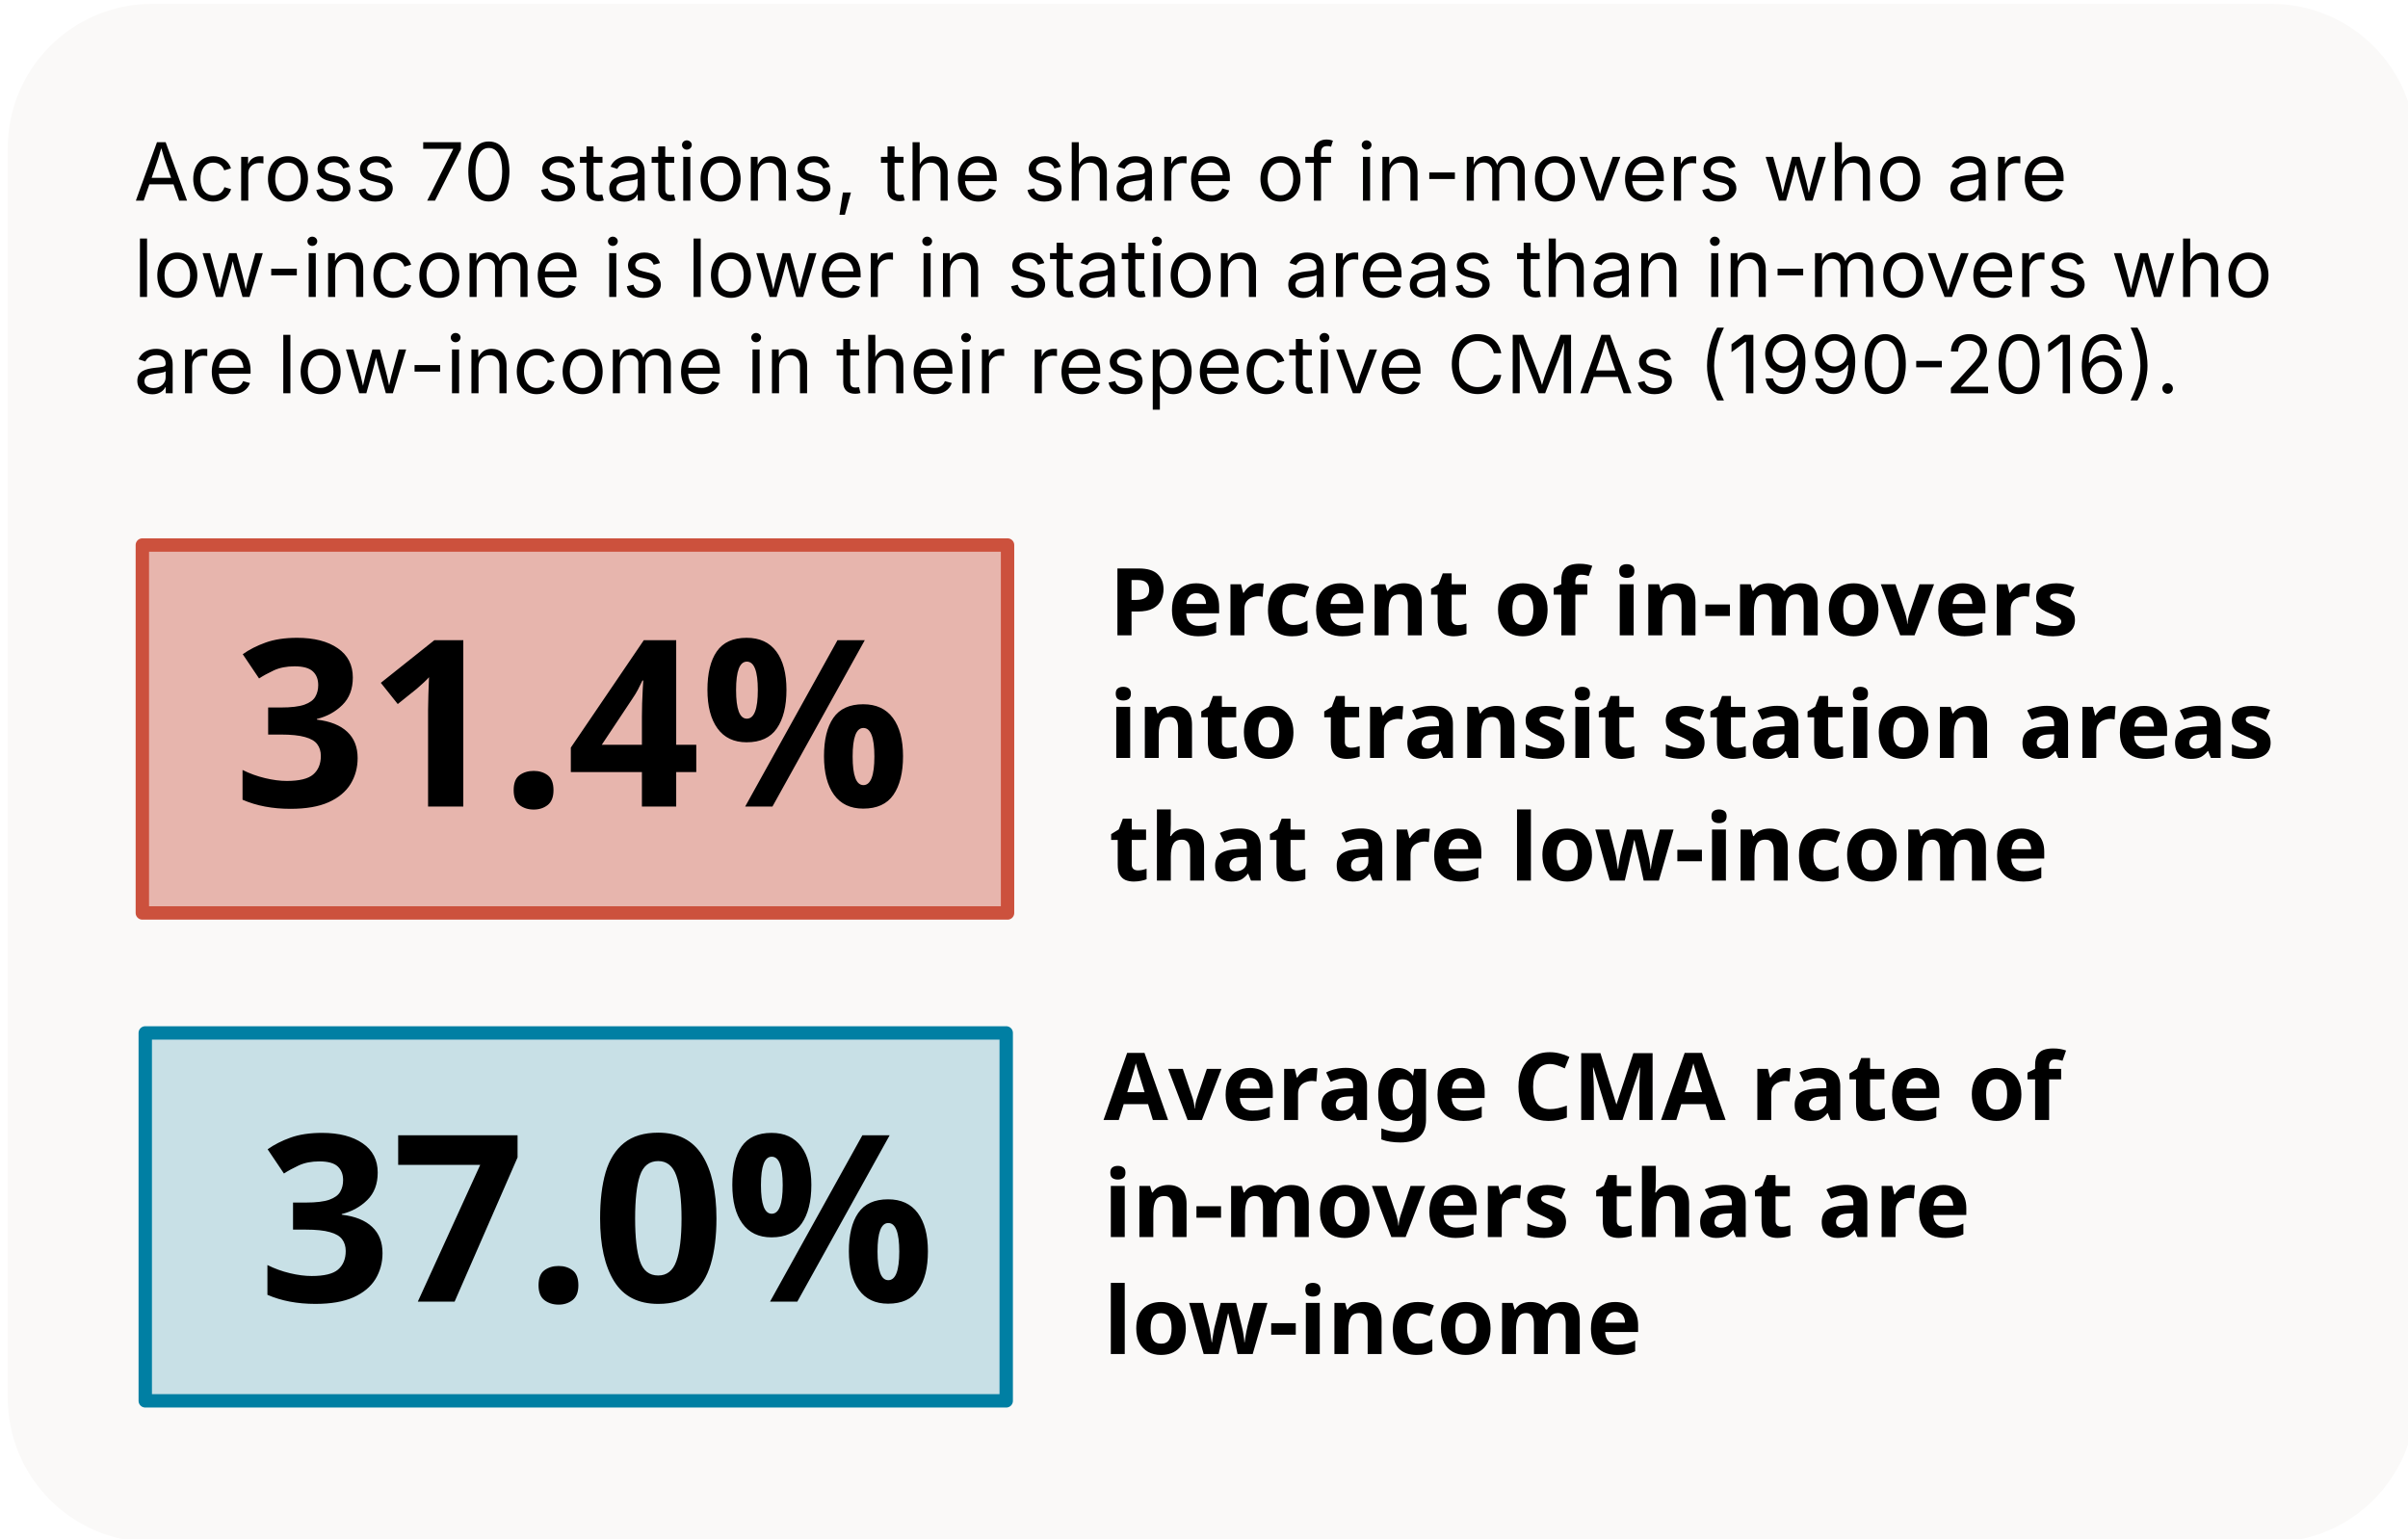
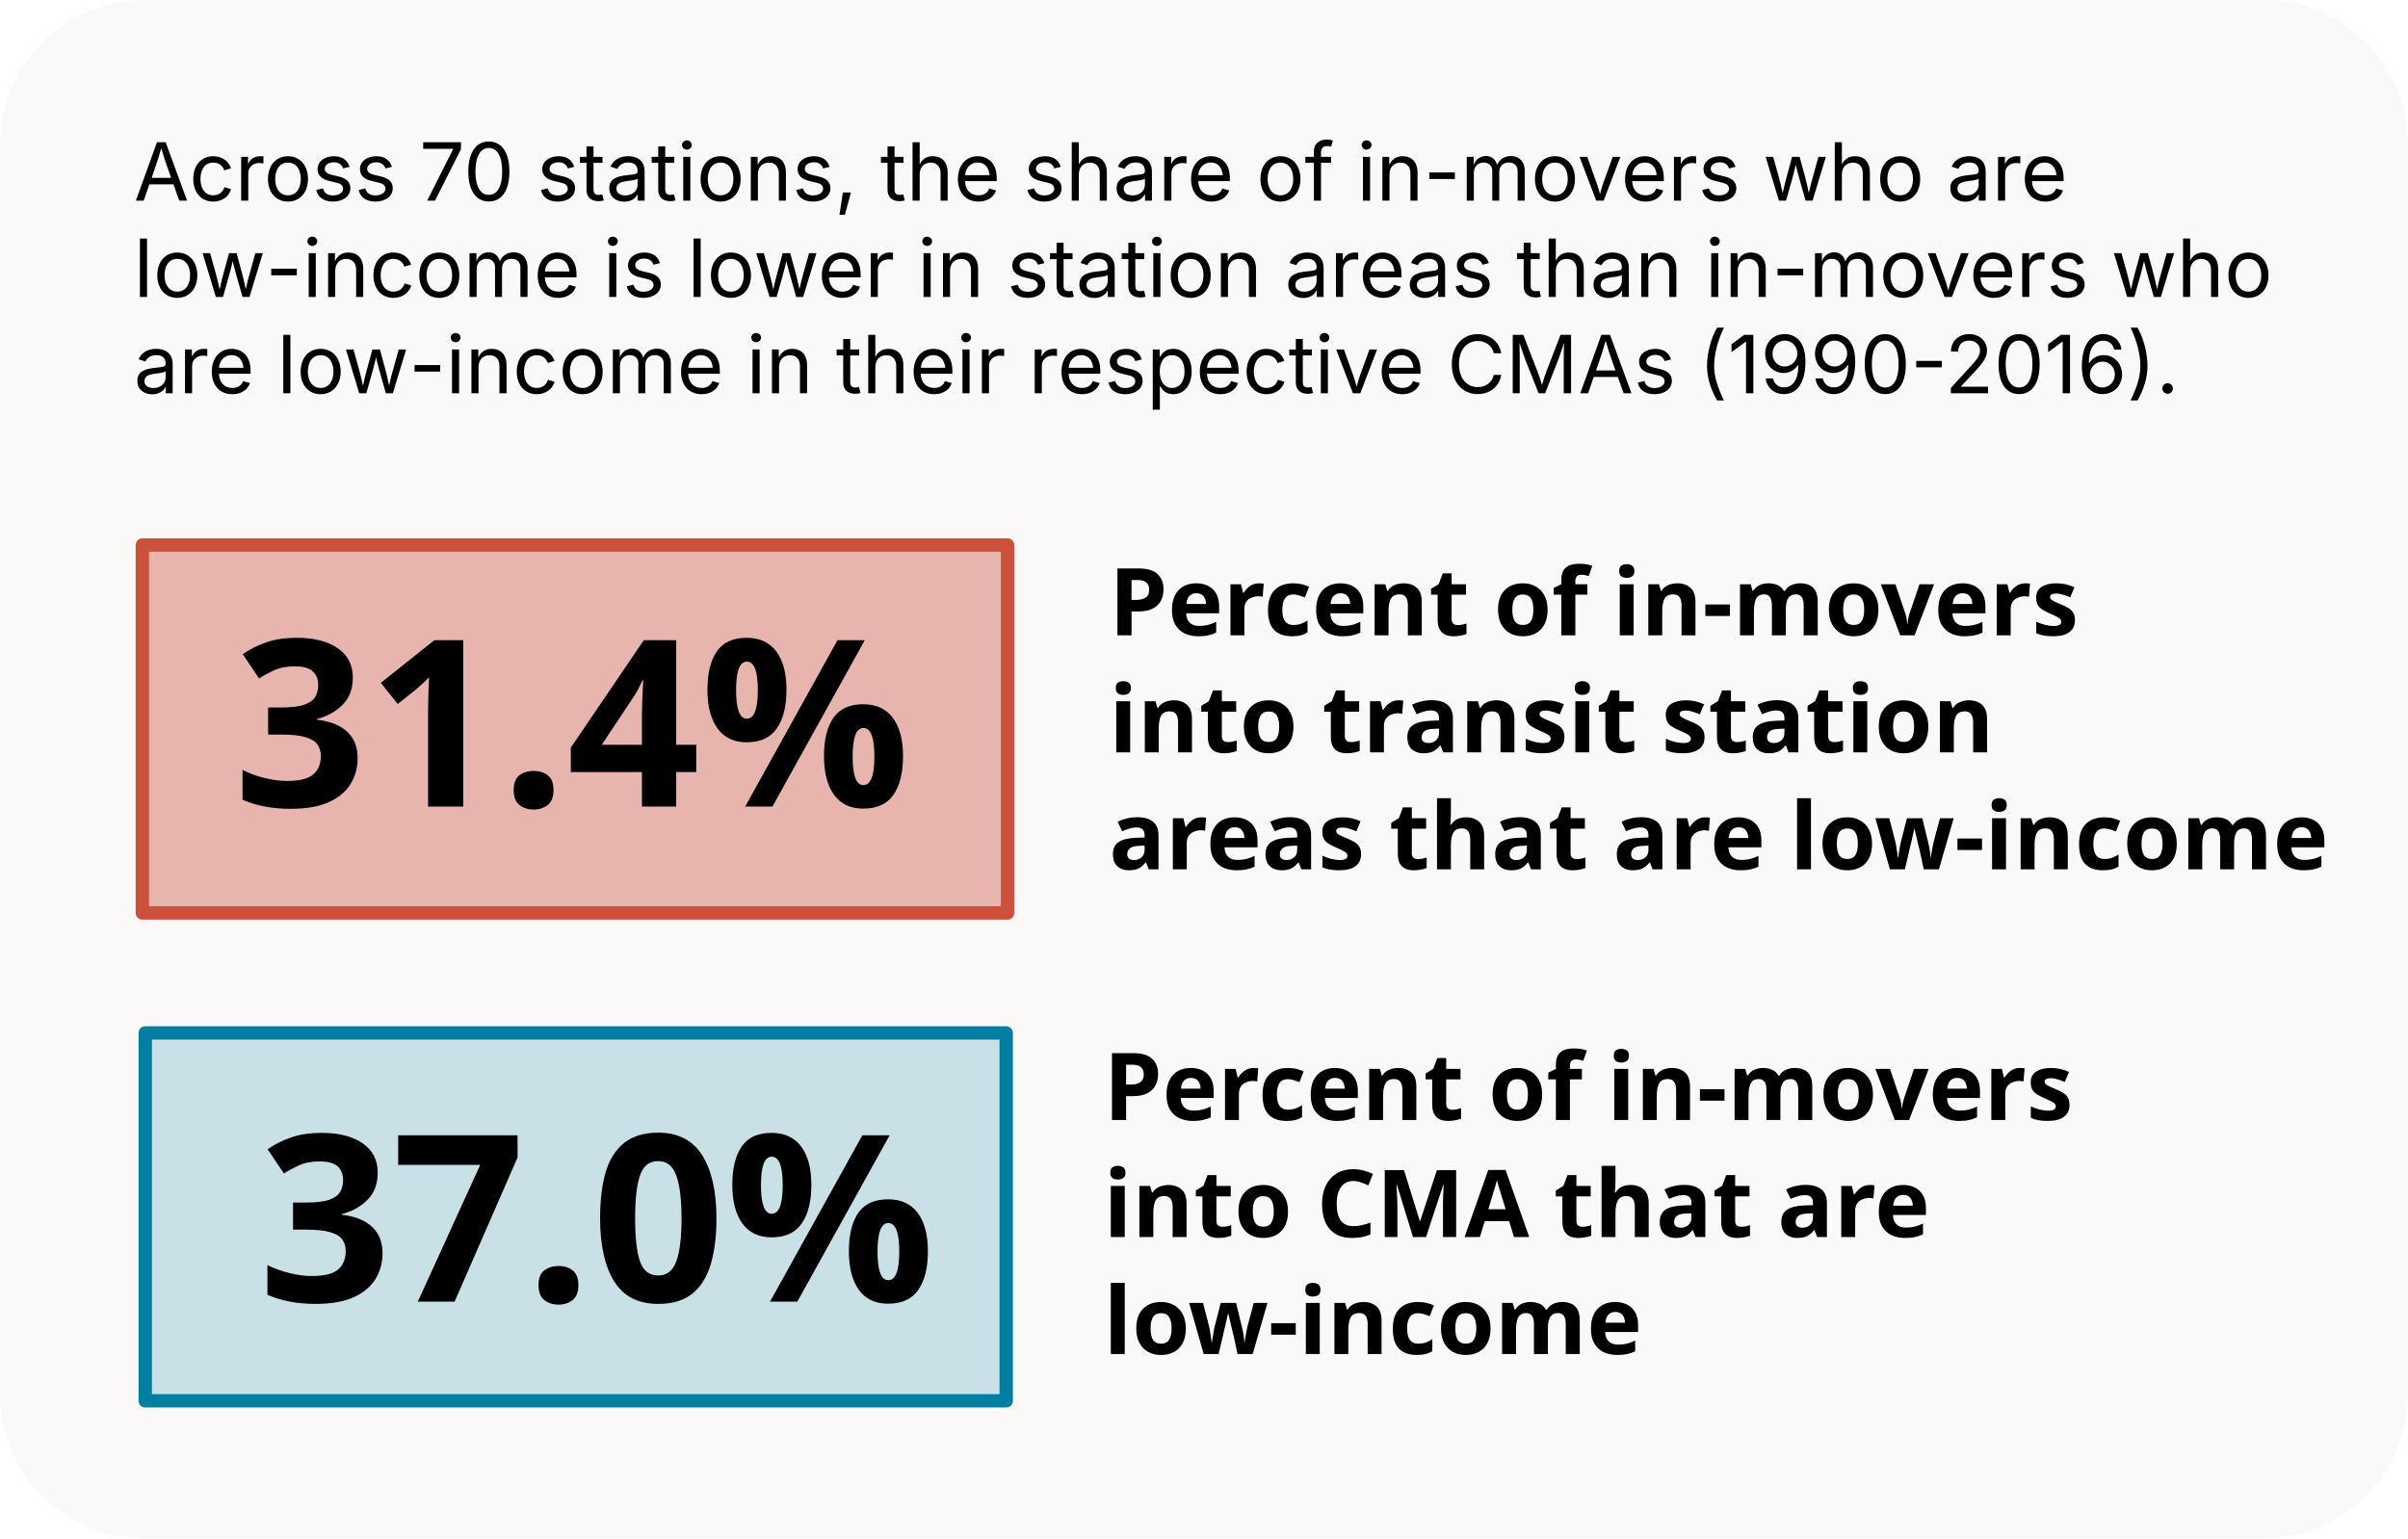
<svg xmlns="http://www.w3.org/2000/svg" width="360" height="230" viewBox="0 0 360 230" version="1.1" id="svg21">
  <defs id="defs21" />
-   <g id="Layer_3" data-name="Layer 3" transform="translate(1.163085,0.5815424)">
-     <rect id="rect25" width="360" height="230" rx="21.567" ry="21.567" fill="#faf9f8" x="0" y="0" />
+   <g id="Layer_3" data-name="Layer 3" style="stroke-width:1">
+     <rect id="rect25" width="360" height="230" rx="21.567" ry="21.567" fill="#faf9f8" x="0" y="0" style="stroke-width:1" />
  </g>
  <g id="Layer_1" data-name="Layer 1">
    <g id="text237-0-6-6-6-4-6-0" isolation="isolate">
      <text transform="translate(19.9998 30)" fill="#010101" font-family="Inter-Regular, Inter" font-size="12" font-variation-settings="'opsz' 14, 'wght' 400" isolation="isolate" id="text3">
        <tspan x="0" y="0" id="tspan1">Across 70 stations, the share of in-movers who are </tspan>
        <tspan x="0" y="14.4" id="tspan2">low-income is lower in station areas than in-movers who</tspan>
        <tspan x="0" y="28.8" id="tspan3">are low-income in their respective CMAs (1990-2016).</tspan>
      </text>
    </g>
  </g>
  <rect style="fill:#cc513d;fill-opacity:0.4;fill-rule:evenodd;stroke:#cc513d;stroke-width:2;stroke-linecap:round;stroke-linejoin:round;stroke-dasharray:none;stroke-opacity:1" id="rect5" width="129.35" height="55.013" x="21.28" y="81.492" />
  <rect style="fill:#007fa3;fill-opacity:0.2;fill-rule:evenodd;stroke:#007fa3;stroke-width:2;stroke-linecap:round;stroke-linejoin:round;stroke-dasharray:none;stroke-opacity:1" id="rect5-1" width="128.715" height="55.013" x="21.716" y="154.442" />
  <text fill="#9e2666" font-family="InterItalic-BoldItalic, Inter" font-size="22px" font-style="italic" font-variation-settings="'opsz' 14, 'wght' 700" font-weight="700" id="text1-5" x="34.923" y="120.625" style="font-style:normal;font-variant:normal;font-weight:bold;font-stretch:normal;font-size:34.851px;font-family:'Inter 24pt';-inkscape-font-specification:'Inter 24pt, Bold';font-variant-ligatures:normal;font-variant-caps:normal;font-variant-numeric:normal;font-variant-east-asian:normal;fill:#000000;fill-opacity:1;stroke-width:1" transform="scale(1.000266,0.9997337)">
    <tspan x="34.923" y="120.625" id="tspan1-3-0" style="font-style:normal;font-variant:normal;font-weight:bold;font-stretch:normal;font-size:34.851px;font-family:'Inter 24pt';-inkscape-font-specification:'Inter 24pt, Bold';font-variant-ligatures:normal;font-variant-caps:normal;font-variant-numeric:normal;font-variant-east-asian:normal;fill:#000000;fill-opacity:1;stroke-width:1">31.4%</tspan>
  </text>
  <text fill="#9e2666" font-family="InterItalic-BoldItalic, Inter" font-size="22px" font-style="italic" font-variation-settings="'opsz' 14, 'wght' 700" font-weight="700" id="text1-5-6" x="38.641" y="194.667" style="font-style:normal;font-variant:normal;font-weight:bold;font-stretch:normal;font-size:34.851px;font-family:'Inter 24pt';-inkscape-font-specification:'Inter 24pt, Bold';font-variant-ligatures:normal;font-variant-caps:normal;font-variant-numeric:normal;font-variant-east-asian:normal;fill:#000000;fill-opacity:1;stroke-width:1" transform="scale(1.000266,0.9997337)">
    <tspan x="38.641" y="194.667" id="tspan1-3-2" style="font-style:normal;font-variant:normal;font-weight:bold;font-stretch:normal;font-size:34.851px;font-family:'Inter 24pt';-inkscape-font-specification:'Inter 24pt, Bold';font-variant-ligatures:normal;font-variant-caps:normal;font-variant-numeric:normal;font-variant-east-asian:normal;fill:#000000;fill-opacity:1;stroke-width:1">37.0%</tspan>
  </text>
  <text fill="#010101" font-family="Inter-Regular, Inter" font-size="16px" font-variation-settings="'opsz' 14, 'wght' 400" isolation="isolate" id="text15-9-3" x="164.933" y="167.51" style="font-style:normal;font-variant:normal;font-weight:bold;font-stretch:normal;font-size:14px;font-family:'Inter 24pt';-inkscape-font-specification:'Inter 24pt, Bold';font-variant-ligatures:normal;font-variant-caps:normal;font-variant-numeric:normal;font-variant-east-asian:normal;isolation:isolate;fill:#000000;fill-opacity:1;stroke-width:1" transform="scale(1.000266,0.9997337)">
-     <tspan x="164.933" y="167.51" id="tspan4-6" style="font-style:normal;font-variant:normal;font-weight:bold;font-stretch:normal;font-size:14px;font-family:'Inter 24pt';-inkscape-font-specification:'Inter 24pt, Bold';font-variant-ligatures:normal;font-variant-caps:normal;font-variant-numeric:normal;font-variant-east-asian:normal;stroke-width:1">Average CMA rate of</tspan>
-     <tspan x="164.933" y="185.01" id="tspan14" style="font-style:normal;font-variant:normal;font-weight:bold;font-stretch:normal;font-size:14px;font-family:'Inter 24pt';-inkscape-font-specification:'Inter 24pt, Bold';font-variant-ligatures:normal;font-variant-caps:normal;font-variant-numeric:normal;font-variant-east-asian:normal;stroke-width:1">in-movers that are</tspan>
-     <tspan x="164.933" y="202.51" id="tspan15" style="font-style:normal;font-variant:normal;font-weight:bold;font-stretch:normal;font-size:14px;font-family:'Inter 24pt';-inkscape-font-specification:'Inter 24pt, Bold';font-variant-ligatures:normal;font-variant-caps:normal;font-variant-numeric:normal;font-variant-east-asian:normal;stroke-width:1">low-income</tspan>
+     <tspan x="164.933" y="167.51" id="tspan15" style="font-style:normal;font-variant:normal;font-weight:bold;font-stretch:normal;font-size:14px;font-family:'Inter 24pt';-inkscape-font-specification:'Inter 24pt, Bold';font-variant-ligatures:normal;font-variant-caps:normal;font-variant-numeric:normal;font-variant-east-asian:normal;stroke-width:1">Percent of in-movers</tspan>
+     <tspan x="164.933" y="185.01" style="font-style:normal;font-variant:normal;font-weight:bold;font-stretch:normal;font-size:14px;font-family:'Inter 24pt';-inkscape-font-specification:'Inter 24pt, Bold';font-variant-ligatures:normal;font-variant-caps:normal;font-variant-numeric:normal;font-variant-east-asian:normal;stroke-width:1" id="tspan8">into CMA that are</tspan>
+     <tspan x="164.933" y="202.51" style="font-style:normal;font-variant:normal;font-weight:bold;font-stretch:normal;font-size:14px;font-family:'Inter 24pt';-inkscape-font-specification:'Inter 24pt, Bold';font-variant-ligatures:normal;font-variant-caps:normal;font-variant-numeric:normal;font-variant-east-asian:normal;stroke-width:1" id="tspan9">low-income</tspan>
  </text>
  <text fill="#010101" font-family="Inter-Regular, Inter" font-size="16px" font-variation-settings="'opsz' 14, 'wght' 400" isolation="isolate" id="text15-9-9-32" x="165.745" y="95.019" style="font-style:normal;font-variant:normal;font-weight:bold;font-stretch:normal;font-size:14px;font-family:'Inter 24pt';-inkscape-font-specification:'Inter 24pt, Bold';font-variant-ligatures:normal;font-variant-caps:normal;font-variant-numeric:normal;font-variant-east-asian:normal;isolation:isolate;fill:#000000;fill-opacity:1;stroke-width:1" transform="scale(1.000266,0.9997337)">
-     <tspan x="165.745" y="95.019" style="font-style:normal;font-variant:normal;font-weight:bold;font-stretch:normal;font-size:14px;font-family:'Inter 24pt';-inkscape-font-specification:'Inter 24pt, Bold';font-variant-ligatures:normal;font-variant-caps:normal;font-variant-numeric:normal;font-variant-east-asian:normal;stroke-width:1" id="tspan5">Percent of in-movers</tspan>
-     <tspan x="165.745" y="113.362" style="font-style:normal;font-variant:normal;font-weight:bold;font-stretch:normal;font-size:14px;font-family:'Inter 24pt';-inkscape-font-specification:'Inter 24pt, Bold';font-variant-ligatures:normal;font-variant-caps:normal;font-variant-numeric:normal;font-variant-east-asian:normal;stroke-width:1" id="tspan9">into transit station areas</tspan>
-     <tspan x="165.745" y="131.704" style="font-style:normal;font-variant:normal;font-weight:bold;font-stretch:normal;font-size:14px;font-family:'Inter 24pt';-inkscape-font-specification:'Inter 24pt, Bold';font-variant-ligatures:normal;font-variant-caps:normal;font-variant-numeric:normal;font-variant-east-asian:normal;stroke-width:1" id="tspan11">that are low-income</tspan>
+     <tspan x="165.745" y="95.019" style="font-style:normal;font-variant:normal;font-weight:bold;font-stretch:normal;font-size:14px;font-family:'Inter 24pt';-inkscape-font-specification:'Inter 24pt, Bold';font-variant-ligatures:normal;font-variant-caps:normal;font-variant-numeric:normal;font-variant-east-asian:normal;stroke-width:1" id="tspan11">Percent of in-movers</tspan>
+     <tspan x="165.745" y="112.519" style="font-style:normal;font-variant:normal;font-weight:bold;font-stretch:normal;font-size:14px;font-family:'Inter 24pt';-inkscape-font-specification:'Inter 24pt, Bold';font-variant-ligatures:normal;font-variant-caps:normal;font-variant-numeric:normal;font-variant-east-asian:normal;stroke-width:1" id="tspan5">into transit station</tspan>
+     <tspan x="165.745" y="130.019" style="font-style:normal;font-variant:normal;font-weight:bold;font-stretch:normal;font-size:14px;font-family:'Inter 24pt';-inkscape-font-specification:'Inter 24pt, Bold';font-variant-ligatures:normal;font-variant-caps:normal;font-variant-numeric:normal;font-variant-east-asian:normal;stroke-width:1" id="tspan6">areas that are low-income</tspan>
  </text>
</svg>
